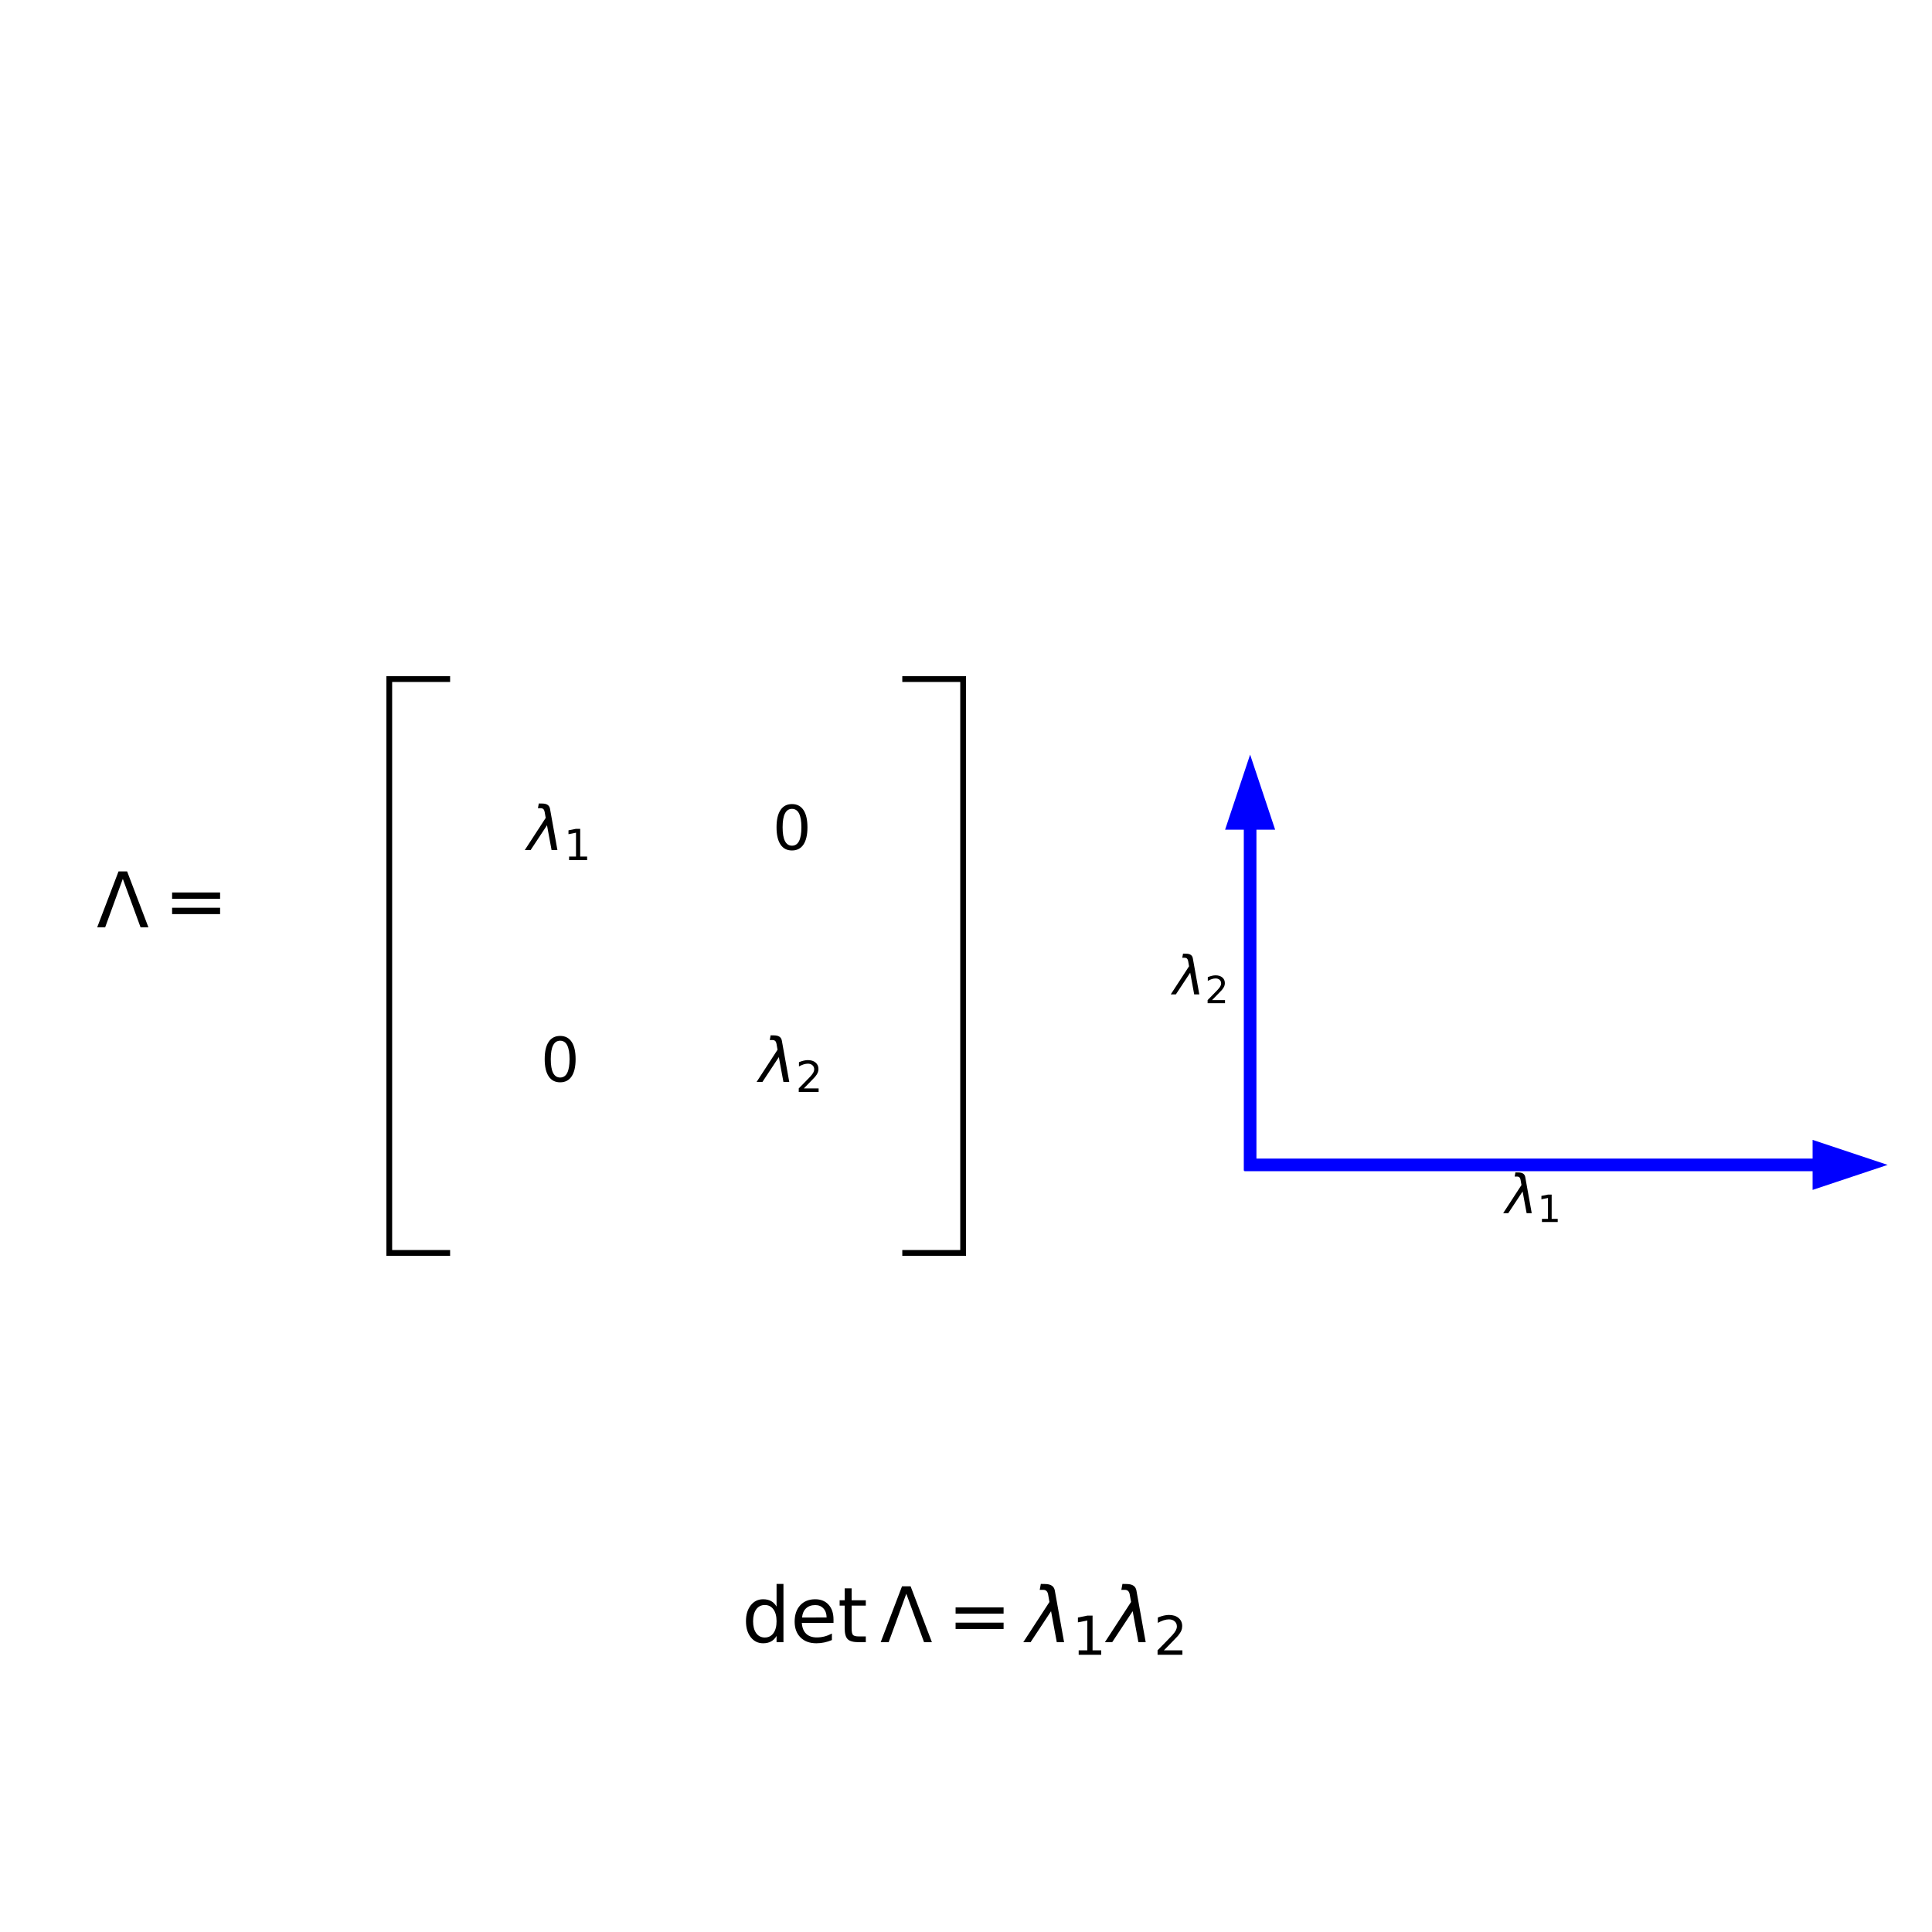
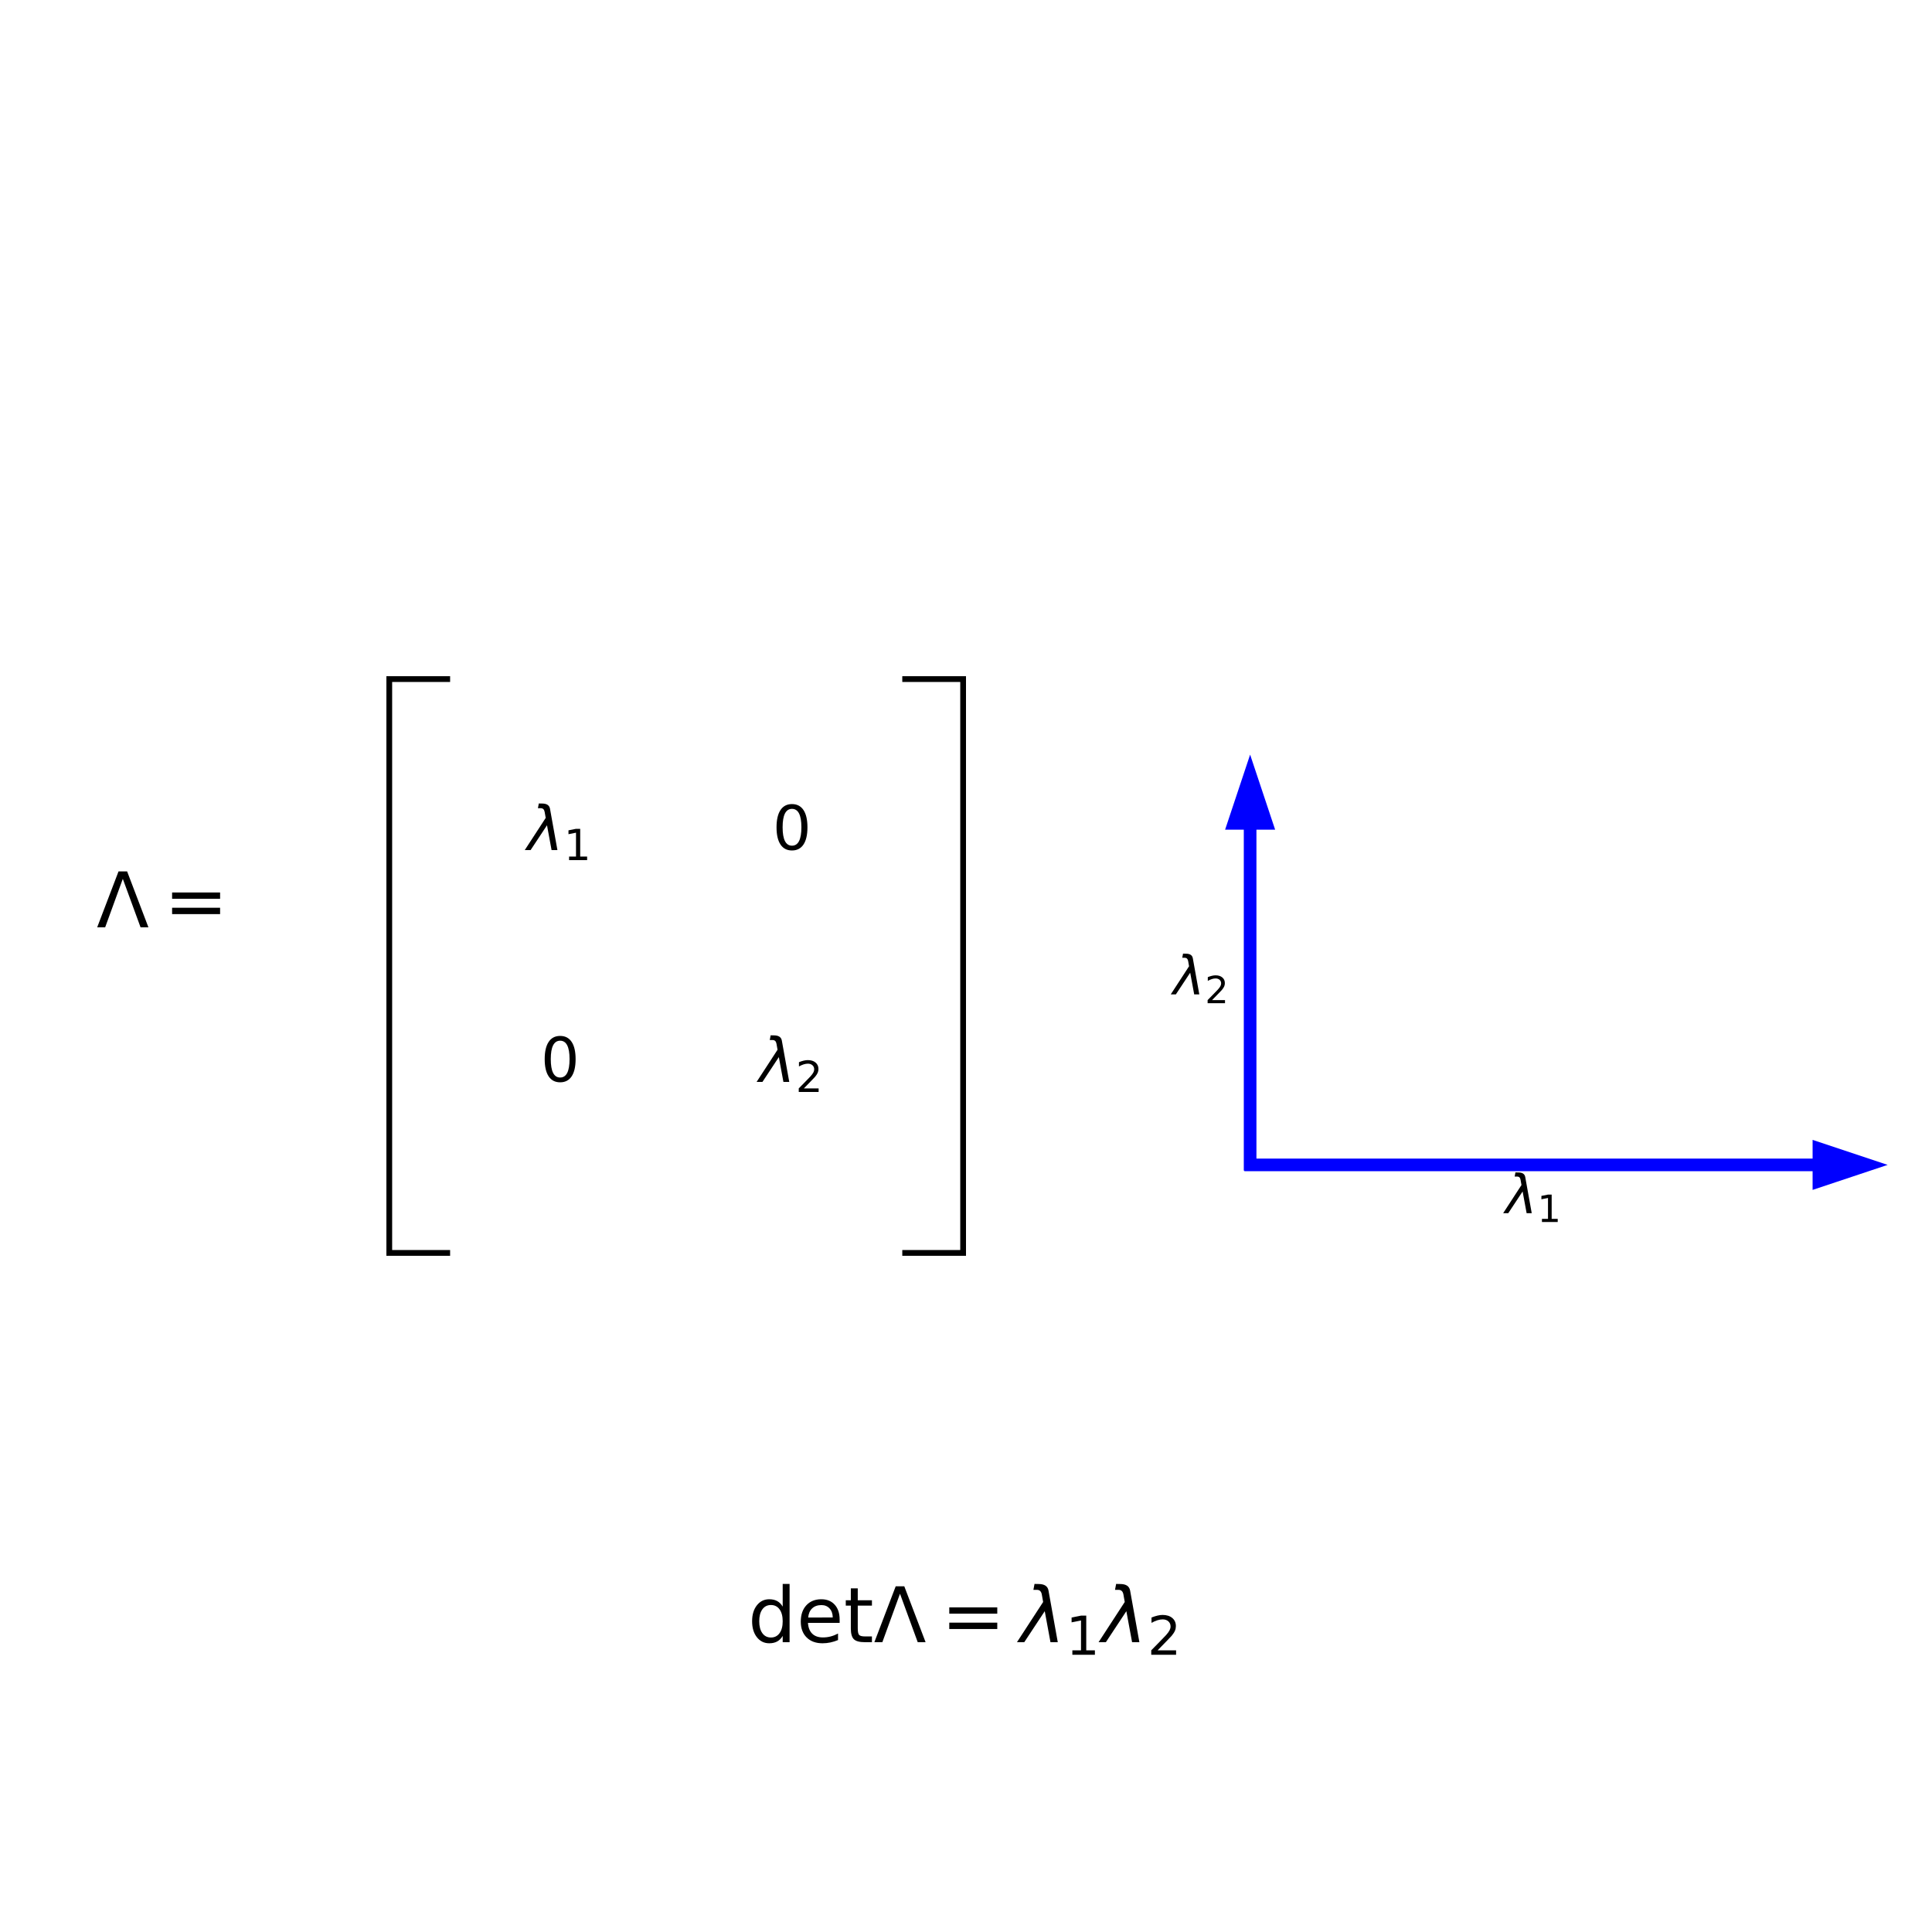
- <svg xmlns="http://www.w3.org/2000/svg" xmlns:xlink="http://www.w3.org/1999/xlink" width="504pt" height="504pt" viewBox="0 0 504 504" version="1.1">
+ <svg xmlns="http://www.w3.org/2000/svg" xmlns:xlink="http://www.w3.org/1999/xlink" height="504pt" version="1.1" viewBox="0 0 504 504" width="504pt">
  <defs>
-     <style type="text/css">*{stroke-linejoin: round; stroke-linecap: butt}</style>
+     <style type="text/css">
+ *{stroke-linecap:butt;stroke-linejoin:round;}
+   </style>
  </defs>
  <g id="figure_1">
    <g id="patch_1">
-       <path d="M 0 504  L 504 504  L 504 0  L 0 0  L 0 504  z " style="fill: none" />
+       <path d="M 0 504  L 504 504  L 504 0  L 0 0  z " style="fill:none;" />
    </g>
    <g id="axes_1" />
    <g id="axes_2" />
    <g id="axes_3">
      <g id="text_1">
-         <g transform="translate(25.2 241.92) scale(0.2 -0.2)">
-           <defs>
-             <path id="DejaVuSans-39b" d="M 716 0  L 50 0  L 1831 4666  L 2547 4666  L 4325 0  L 3669 0  L 2188 4044  L 716 0  z " transform="scale(0.015625)" />
-             <path id="DejaVuSans-3d" d="M 678 2906  L 4684 2906  L 4684 2381  L 678 2381  L 678 2906  z M 678 1631  L 4684 1631  L 4684 1100  L 678 1100  L 678 1631  z " transform="scale(0.015625)" />
-           </defs>
-           <use xlink:href="#DejaVuSans-39b" transform="translate(0 0.09375)" />
-           <use xlink:href="#DejaVuSans-3d" transform="translate(87.89062 0.09375)" />
+         <defs>
+           <path d="M 11.188 0  L 0.781 0  L 28.609 72.906  L 39.797 72.906  L 67.578 0  L 57.328 0  L 34.188 63.188  z " id="DejaVuSans-923" />
+           <path d="M 10.594 45.406  L 73.188 45.406  L 73.188 37.203  L 10.594 37.203  z M 10.594 25.484  L 73.188 25.484  L 73.188 17.188  L 10.594 17.188  z " id="DejaVuSans-61" />
+         </defs>
+         <g transform="translate(25.2 241.92)scale(0.2 -0.2)">
+           <use transform="translate(0 0.09375)" xlink:href="#DejaVuSans-923" />
+           <use transform="translate(87.89062 0.09375)" xlink:href="#DejaVuSans-61" />
        </g>
      </g>
    </g>
    <g id="axes_4">
      <g id="patch_2">
-         <path d="M 487.694 303.882  L 474.353 308.329  L 474.353 304.031  L 326.118 304.031  L 326.118 303.734  L 474.353 303.734  L 474.353 299.435  z " clip-path="url(#pca42e7f6e9)" style="fill: #0000ff; stroke: #0000ff; stroke-width: 3; stroke-linejoin: miter" />
+         <path clip-path="url(#p6fc5419711)" d="M 487.694 303.882  L 474.353 308.329  L 474.353 304.031  L 326.118 304.031  L 326.118 303.734  L 474.353 303.734  L 474.353 299.435  z " style="fill:#0000ff;stroke:#0000ff;stroke-linejoin:miter;stroke-width:3;" />
      </g>
      <g id="patch_3">
-         <path d="M 326.118 201.6  L 330.565 214.941  L 326.266 214.941  L 326.266 303.882  L 325.969 303.882  L 325.969 214.941  L 321.671 214.941  z " clip-path="url(#pca42e7f6e9)" style="fill: #0000ff; stroke: #0000ff; stroke-width: 3; stroke-linejoin: miter" />
+         <path clip-path="url(#p6fc5419711)" d="M 326.118 201.6  L 330.565 214.941  L 326.266 214.941  L 326.266 303.882  L 325.969 303.882  L 325.969 214.941  L 321.671 214.941  z " style="fill:#0000ff;stroke:#0000ff;stroke-linejoin:miter;stroke-width:3;" />
      </g>
      <g id="text_2">
-         <g transform="translate(392.7453 316.4824) scale(0.14 -0.14)">
-           <defs>
-             <path id="DejaVuSans-Oblique-3bb" d="M 2350 4316  L 3125 0  L 2516 0  L 2038 2588  L 328 0  L -281 0  L 1903 3356  L 1794 3975  Q 1725 4369 1391 4369  L 1091 4369  L 1184 4863  L 1550 4856  Q 2253 4847 2350 4316  z " transform="scale(0.015625)" />
-             <path id="DejaVuSans-31" d="M 794 531  L 1825 531  L 1825 4091  L 703 3866  L 703 4441  L 1819 4666  L 2450 4666  L 2450 531  L 3481 531  L 3481 0  L 794 0  L 794 531  z " transform="scale(0.015625)" />
-           </defs>
-           <use xlink:href="#DejaVuSans-Oblique-3bb" transform="translate(0 0.015625)" />
-           <use xlink:href="#DejaVuSans-31" transform="translate(59.17969 -16.39062) scale(0.7)" />
+         <defs>
+           <path d="M 36.719 67.438  L 48.828 0  L 39.312 0  L 31.844 40.438  L 5.125 0  L -4.391 0  L 29.734 52.438  L 28.031 62.109  Q 26.953 68.266 21.734 68.266  L 17.047 68.266  L 18.5 75.984  L 24.219 75.875  Q 35.203 75.734 36.719 67.438  z " id="DejaVuSans-Oblique-955" />
+           <path d="M 12.406 8.297  L 28.516 8.297  L 28.516 63.922  L 10.984 60.406  L 10.984 69.391  L 28.422 72.906  L 38.281 72.906  L 38.281 8.297  L 54.391 8.297  L 54.391 0  L 12.406 0  z " id="DejaVuSans-49" />
+         </defs>
+         <g transform="translate(392.7453 316.4824)scale(0.14 -0.14)">
+           <use transform="translate(0 0.015625)" xlink:href="#DejaVuSans-Oblique-955" />
+           <use transform="translate(59.17969 -16.39062)scale(0.7)" xlink:href="#DejaVuSans-49" />
        </g>
      </g>
      <g id="text_3">
-         <g transform="translate(306.0276 259.4118) scale(0.14 -0.14)">
-           <defs>
-             <path id="DejaVuSans-32" d="M 1228 531  L 3431 531  L 3431 0  L 469 0  L 469 531  Q 828 903 1448 1529  Q 2069 2156 2228 2338  Q 2531 2678 2651 2914  Q 2772 3150 2772 3378  Q 2772 3750 2511 3984  Q 2250 4219 1831 4219  Q 1534 4219 1204 4116  Q 875 4013 500 3803  L 500 4441  Q 881 4594 1212 4672  Q 1544 4750 1819 4750  Q 2544 4750 2975 4387  Q 3406 4025 3406 3419  Q 3406 3131 3298 2873  Q 3191 2616 2906 2266  Q 2828 2175 2409 1742  Q 1991 1309 1228 531  z " transform="scale(0.015625)" />
-           </defs>
-           <use xlink:href="#DejaVuSans-Oblique-3bb" transform="translate(0 0.015625)" />
-           <use xlink:href="#DejaVuSans-32" transform="translate(59.17969 -16.39062) scale(0.7)" />
+         <defs>
+           <path d="M 19.188 8.297  L 53.609 8.297  L 53.609 0  L 7.328 0  L 7.328 8.297  Q 12.938 14.109 22.625 23.891  Q 32.328 33.688 34.812 36.531  Q 39.547 41.844 41.422 45.531  Q 43.312 49.219 43.312 52.781  Q 43.312 58.594 39.234 62.25  Q 35.156 65.922 28.609 65.922  Q 23.969 65.922 18.812 64.312  Q 13.672 62.703 7.812 59.422  L 7.812 69.391  Q 13.766 71.781 18.938 73  Q 24.125 74.219 28.422 74.219  Q 39.75 74.219 46.484 68.547  Q 53.219 62.891 53.219 53.422  Q 53.219 48.922 51.531 44.891  Q 49.859 40.875 45.406 35.406  Q 44.188 33.984 37.641 27.219  Q 31.109 20.453 19.188 8.297  z " id="DejaVuSans-50" />
+         </defs>
+         <g transform="translate(306.0276 259.4118)scale(0.14 -0.14)">
+           <use transform="translate(0 0.015625)" xlink:href="#DejaVuSans-Oblique-955" />
+           <use transform="translate(59.17969 -16.39062)scale(0.7)" xlink:href="#DejaVuSans-50" />
        </g>
      </g>
    </g>
    <g id="axes_5">
      <g id="matplotlib.axis_1" />
      <g id="matplotlib.axis_2" />
      <g id="line2d_1">
-         <path d="M 115.92 176.4  L 100.8 176.4  L 100.8 327.6  L 115.92 327.6  " clip-path="url(#p6eb2f18c95)" style="fill: none; stroke: #000000; stroke-width: 3; stroke-linecap: square" />
+         <path clip-path="url(#p7cb2cae594)" d="M 115.92 176.4  L 100.8 176.4  L 100.8 327.6  L 115.92 327.6  " style="fill:none;stroke:#000000;stroke-linecap:square;stroke-width:3;" />
      </g>
      <g id="line2d_2">
-         <path d="M 236.88 176.4  L 252 176.4  L 252 327.6  L 236.88 327.6  " clip-path="url(#p6eb2f18c95)" style="fill: none; stroke: #000000; stroke-width: 3; stroke-linecap: square" />
+         <path clip-path="url(#p7cb2cae594)" d="M 236.88 176.4  L 252 176.4  L 252 327.6  L 236.88 327.6  " style="fill:none;stroke:#000000;stroke-linecap:square;stroke-width:3;" />
      </g>
      <g id="text_4">
-         <g transform="translate(137.6 221.76) scale(0.16 -0.16)">
-           <use xlink:href="#DejaVuSans-Oblique-3bb" transform="translate(0 0.015625)" />
-           <use xlink:href="#DejaVuSans-31" transform="translate(59.17969 -16.39062) scale(0.7)" />
+         <g transform="translate(137.6 221.76)scale(0.16 -0.16)">
+           <use transform="translate(0 0.015625)" xlink:href="#DejaVuSans-Oblique-955" />
+           <use transform="translate(59.17969 -16.39062)scale(0.7)" xlink:href="#DejaVuSans-49" />
        </g>
      </g>
      <g id="text_5">
-         <g transform="translate(201.52 221.76) scale(0.16 -0.16)">
-           <defs>
-             <path id="DejaVuSans-30" d="M 2034 4250  Q 1547 4250 1301 3770  Q 1056 3291 1056 2328  Q 1056 1369 1301 889  Q 1547 409 2034 409  Q 2525 409 2770 889  Q 3016 1369 3016 2328  Q 3016 3291 2770 3770  Q 2525 4250 2034 4250  z M 2034 4750  Q 2819 4750 3233 4129  Q 3647 3509 3647 2328  Q 3647 1150 3233 529  Q 2819 -91 2034 -91  Q 1250 -91 836 529  Q 422 1150 422 2328  Q 422 3509 836 4129  Q 1250 4750 2034 4750  z " transform="scale(0.015625)" />
-           </defs>
-           <use xlink:href="#DejaVuSans-30" transform="translate(0 0.78125)" />
+         <defs>
+           <path d="M 31.781 66.406  Q 24.172 66.406 20.328 58.906  Q 16.5 51.422 16.5 36.375  Q 16.5 21.391 20.328 13.891  Q 24.172 6.391 31.781 6.391  Q 39.453 6.391 43.281 13.891  Q 47.125 21.391 47.125 36.375  Q 47.125 51.422 43.281 58.906  Q 39.453 66.406 31.781 66.406  z M 31.781 74.219  Q 44.047 74.219 50.516 64.516  Q 56.984 54.828 56.984 36.375  Q 56.984 17.969 50.516 8.266  Q 44.047 -1.422 31.781 -1.422  Q 19.531 -1.422 13.062 8.266  Q 6.594 17.969 6.594 36.375  Q 6.594 54.828 13.062 64.516  Q 19.531 74.219 31.781 74.219  z " id="DejaVuSans-48" />
+         </defs>
+         <g transform="translate(201.52 221.76)scale(0.16 -0.16)">
+           <use transform="translate(0 0.78125)" xlink:href="#DejaVuSans-48" />
        </g>
      </g>
      <g id="text_6">
-         <g transform="translate(141.04 282.24) scale(0.16 -0.16)">
-           <use xlink:href="#DejaVuSans-30" transform="translate(0 0.78125)" />
+         <g transform="translate(141.04 282.24)scale(0.16 -0.16)">
+           <use transform="translate(0 0.78125)" xlink:href="#DejaVuSans-48" />
        </g>
      </g>
      <g id="text_7">
-         <g transform="translate(198.08 282.24) scale(0.16 -0.16)">
-           <use xlink:href="#DejaVuSans-Oblique-3bb" transform="translate(0 0.015625)" />
-           <use xlink:href="#DejaVuSans-32" transform="translate(59.17969 -16.39062) scale(0.7)" />
+         <g transform="translate(198.08 282.24)scale(0.16 -0.16)">
+           <use transform="translate(0 0.015625)" xlink:href="#DejaVuSans-Oblique-955" />
+           <use transform="translate(59.17969 -16.39062)scale(0.7)" xlink:href="#DejaVuSans-50" />
        </g>
      </g>
    </g>
    <g id="axes_6">
      <g id="text_8">
-         <g transform="translate(193.5 428.4) scale(0.2 -0.2)">
-           <defs>
-             <path id="DejaVuSans-64" d="M 2906 2969  L 2906 4863  L 3481 4863  L 3481 0  L 2906 0  L 2906 525  Q 2725 213 2448 61  Q 2172 -91 1784 -91  Q 1150 -91 751 415  Q 353 922 353 1747  Q 353 2572 751 3078  Q 1150 3584 1784 3584  Q 2172 3584 2448 3432  Q 2725 3281 2906 2969  z M 947 1747  Q 947 1113 1208 752  Q 1469 391 1925 391  Q 2381 391 2643 752  Q 2906 1113 2906 1747  Q 2906 2381 2643 2742  Q 2381 3103 1925 3103  Q 1469 3103 1208 2742  Q 947 2381 947 1747  z " transform="scale(0.015625)" />
-             <path id="DejaVuSans-65" d="M 3597 1894  L 3597 1613  L 953 1613  Q 991 1019 1311 708  Q 1631 397 2203 397  Q 2534 397 2845 478  Q 3156 559 3463 722  L 3463 178  Q 3153 47 2828 -22  Q 2503 -91 2169 -91  Q 1331 -91 842 396  Q 353 884 353 1716  Q 353 2575 817 3079  Q 1281 3584 2069 3584  Q 2775 3584 3186 3129  Q 3597 2675 3597 1894  z M 3022 2063  Q 3016 2534 2758 2815  Q 2500 3097 2075 3097  Q 1594 3097 1305 2825  Q 1016 2553 972 2059  L 3022 2063  z " transform="scale(0.015625)" />
-             <path id="DejaVuSans-74" d="M 1172 4494  L 1172 3500  L 2356 3500  L 2356 3053  L 1172 3053  L 1172 1153  Q 1172 725 1289 603  Q 1406 481 1766 481  L 2356 481  L 2356 0  L 1766 0  Q 1100 0 847 248  Q 594 497 594 1153  L 594 3053  L 172 3053  L 172 3500  L 594 3500  L 594 4494  L 1172 4494  z " transform="scale(0.015625)" />
-           </defs>
-           <use xlink:href="#DejaVuSans-64" transform="translate(0 0.015625)" />
-           <use xlink:href="#DejaVuSans-65" transform="translate(63.47656 0.015625)" />
-           <use xlink:href="#DejaVuSans-74" transform="translate(125 0.015625)" />
-           <use xlink:href="#DejaVuSans-39b" transform="translate(180.4447 0.015625)" />
-           <use xlink:href="#DejaVuSans-3d" transform="translate(268.3353 0.015625)" />
-           <use xlink:href="#DejaVuSans-Oblique-3bb" transform="translate(371.6068 0.015625)" />
-           <use xlink:href="#DejaVuSans-31" transform="translate(430.7865 -16.39062) scale(0.7)" />
-           <use xlink:href="#DejaVuSans-Oblique-3bb" transform="translate(478.057 0.015625)" />
-           <use xlink:href="#DejaVuSans-32" transform="translate(537.2367 -16.39062) scale(0.7)" />
+         <defs>
+           <path d="M 45.406 46.391  L 45.406 75.984  L 54.391 75.984  L 54.391 0  L 45.406 0  L 45.406 8.203  Q 42.578 3.328 38.25 0.953  Q 33.938 -1.422 27.875 -1.422  Q 17.969 -1.422 11.734 6.484  Q 5.516 14.406 5.516 27.297  Q 5.516 40.188 11.734 48.094  Q 17.969 56 27.875 56  Q 33.938 56 38.25 53.625  Q 42.578 51.266 45.406 46.391  z M 14.797 27.297  Q 14.797 17.391 18.875 11.75  Q 22.953 6.109 30.078 6.109  Q 37.203 6.109 41.297 11.75  Q 45.406 17.391 45.406 27.297  Q 45.406 37.203 41.297 42.844  Q 37.203 48.484 30.078 48.484  Q 22.953 48.484 18.875 42.844  Q 14.797 37.203 14.797 27.297  z " id="DejaVuSans-100" />
+           <path d="M 56.203 29.594  L 56.203 25.203  L 14.891 25.203  Q 15.484 15.922 20.484 11.062  Q 25.484 6.203 34.422 6.203  Q 39.594 6.203 44.453 7.469  Q 49.312 8.734 54.109 11.281  L 54.109 2.781  Q 49.266 0.734 44.188 -0.344  Q 39.109 -1.422 33.891 -1.422  Q 20.797 -1.422 13.156 6.188  Q 5.516 13.812 5.516 26.812  Q 5.516 40.234 12.766 48.109  Q 20.016 56 32.328 56  Q 43.359 56 49.781 48.891  Q 56.203 41.797 56.203 29.594  z M 47.219 32.234  Q 47.125 39.594 43.094 43.984  Q 39.062 48.391 32.422 48.391  Q 24.906 48.391 20.391 44.141  Q 15.875 39.891 15.188 32.172  z " id="DejaVuSans-101" />
+           <path d="M 18.312 70.219  L 18.312 54.688  L 36.812 54.688  L 36.812 47.703  L 18.312 47.703  L 18.312 18.016  Q 18.312 11.328 20.141 9.422  Q 21.969 7.516 27.594 7.516  L 36.812 7.516  L 36.812 0  L 27.594 0  Q 17.188 0 13.234 3.875  Q 9.281 7.766 9.281 18.016  L 9.281 47.703  L 2.688 47.703  L 2.688 54.688  L 9.281 54.688  L 9.281 70.219  z " id="DejaVuSans-116" />
+         </defs>
+         <g transform="translate(195.1 428.4)scale(0.2 -0.2)">
+           <use transform="translate(0 0.015625)" xlink:href="#DejaVuSans-100" />
+           <use transform="translate(63.47656 0.015625)" xlink:href="#DejaVuSans-101" />
+           <use transform="translate(125 0.015625)" xlink:href="#DejaVuSans-116" />
+           <use transform="translate(164.209 0.015625)" xlink:href="#DejaVuSans-923" />
+           <use transform="translate(252.0996 0.015625)" xlink:href="#DejaVuSans-61" />
+           <use transform="translate(355.3711 0.015625)" xlink:href="#DejaVuSans-Oblique-955" />
+           <use transform="translate(414.5508 -16.39062)scale(0.7)" xlink:href="#DejaVuSans-49" />
+           <use transform="translate(461.8213 0.015625)" xlink:href="#DejaVuSans-Oblique-955" />
+           <use transform="translate(521.001 -16.39062)scale(0.7)" xlink:href="#DejaVuSans-50" />
        </g>
      </g>
    </g>
  </g>
  <defs>
-     <clipPath id="pca42e7f6e9">
-       <rect x="252" y="126" width="252" height="252" />
+     <clipPath id="p6fc5419711">
+       <rect height="252" width="252" x="252" y="126" />
    </clipPath>
-     <clipPath id="p6eb2f18c95">
-       <rect x="100.8" y="176.4" width="151.2" height="151.2" />
+     <clipPath id="p7cb2cae594">
+       <rect height="151.2" width="151.2" x="100.8" y="176.4" />
    </clipPath>
  </defs>
</svg>
